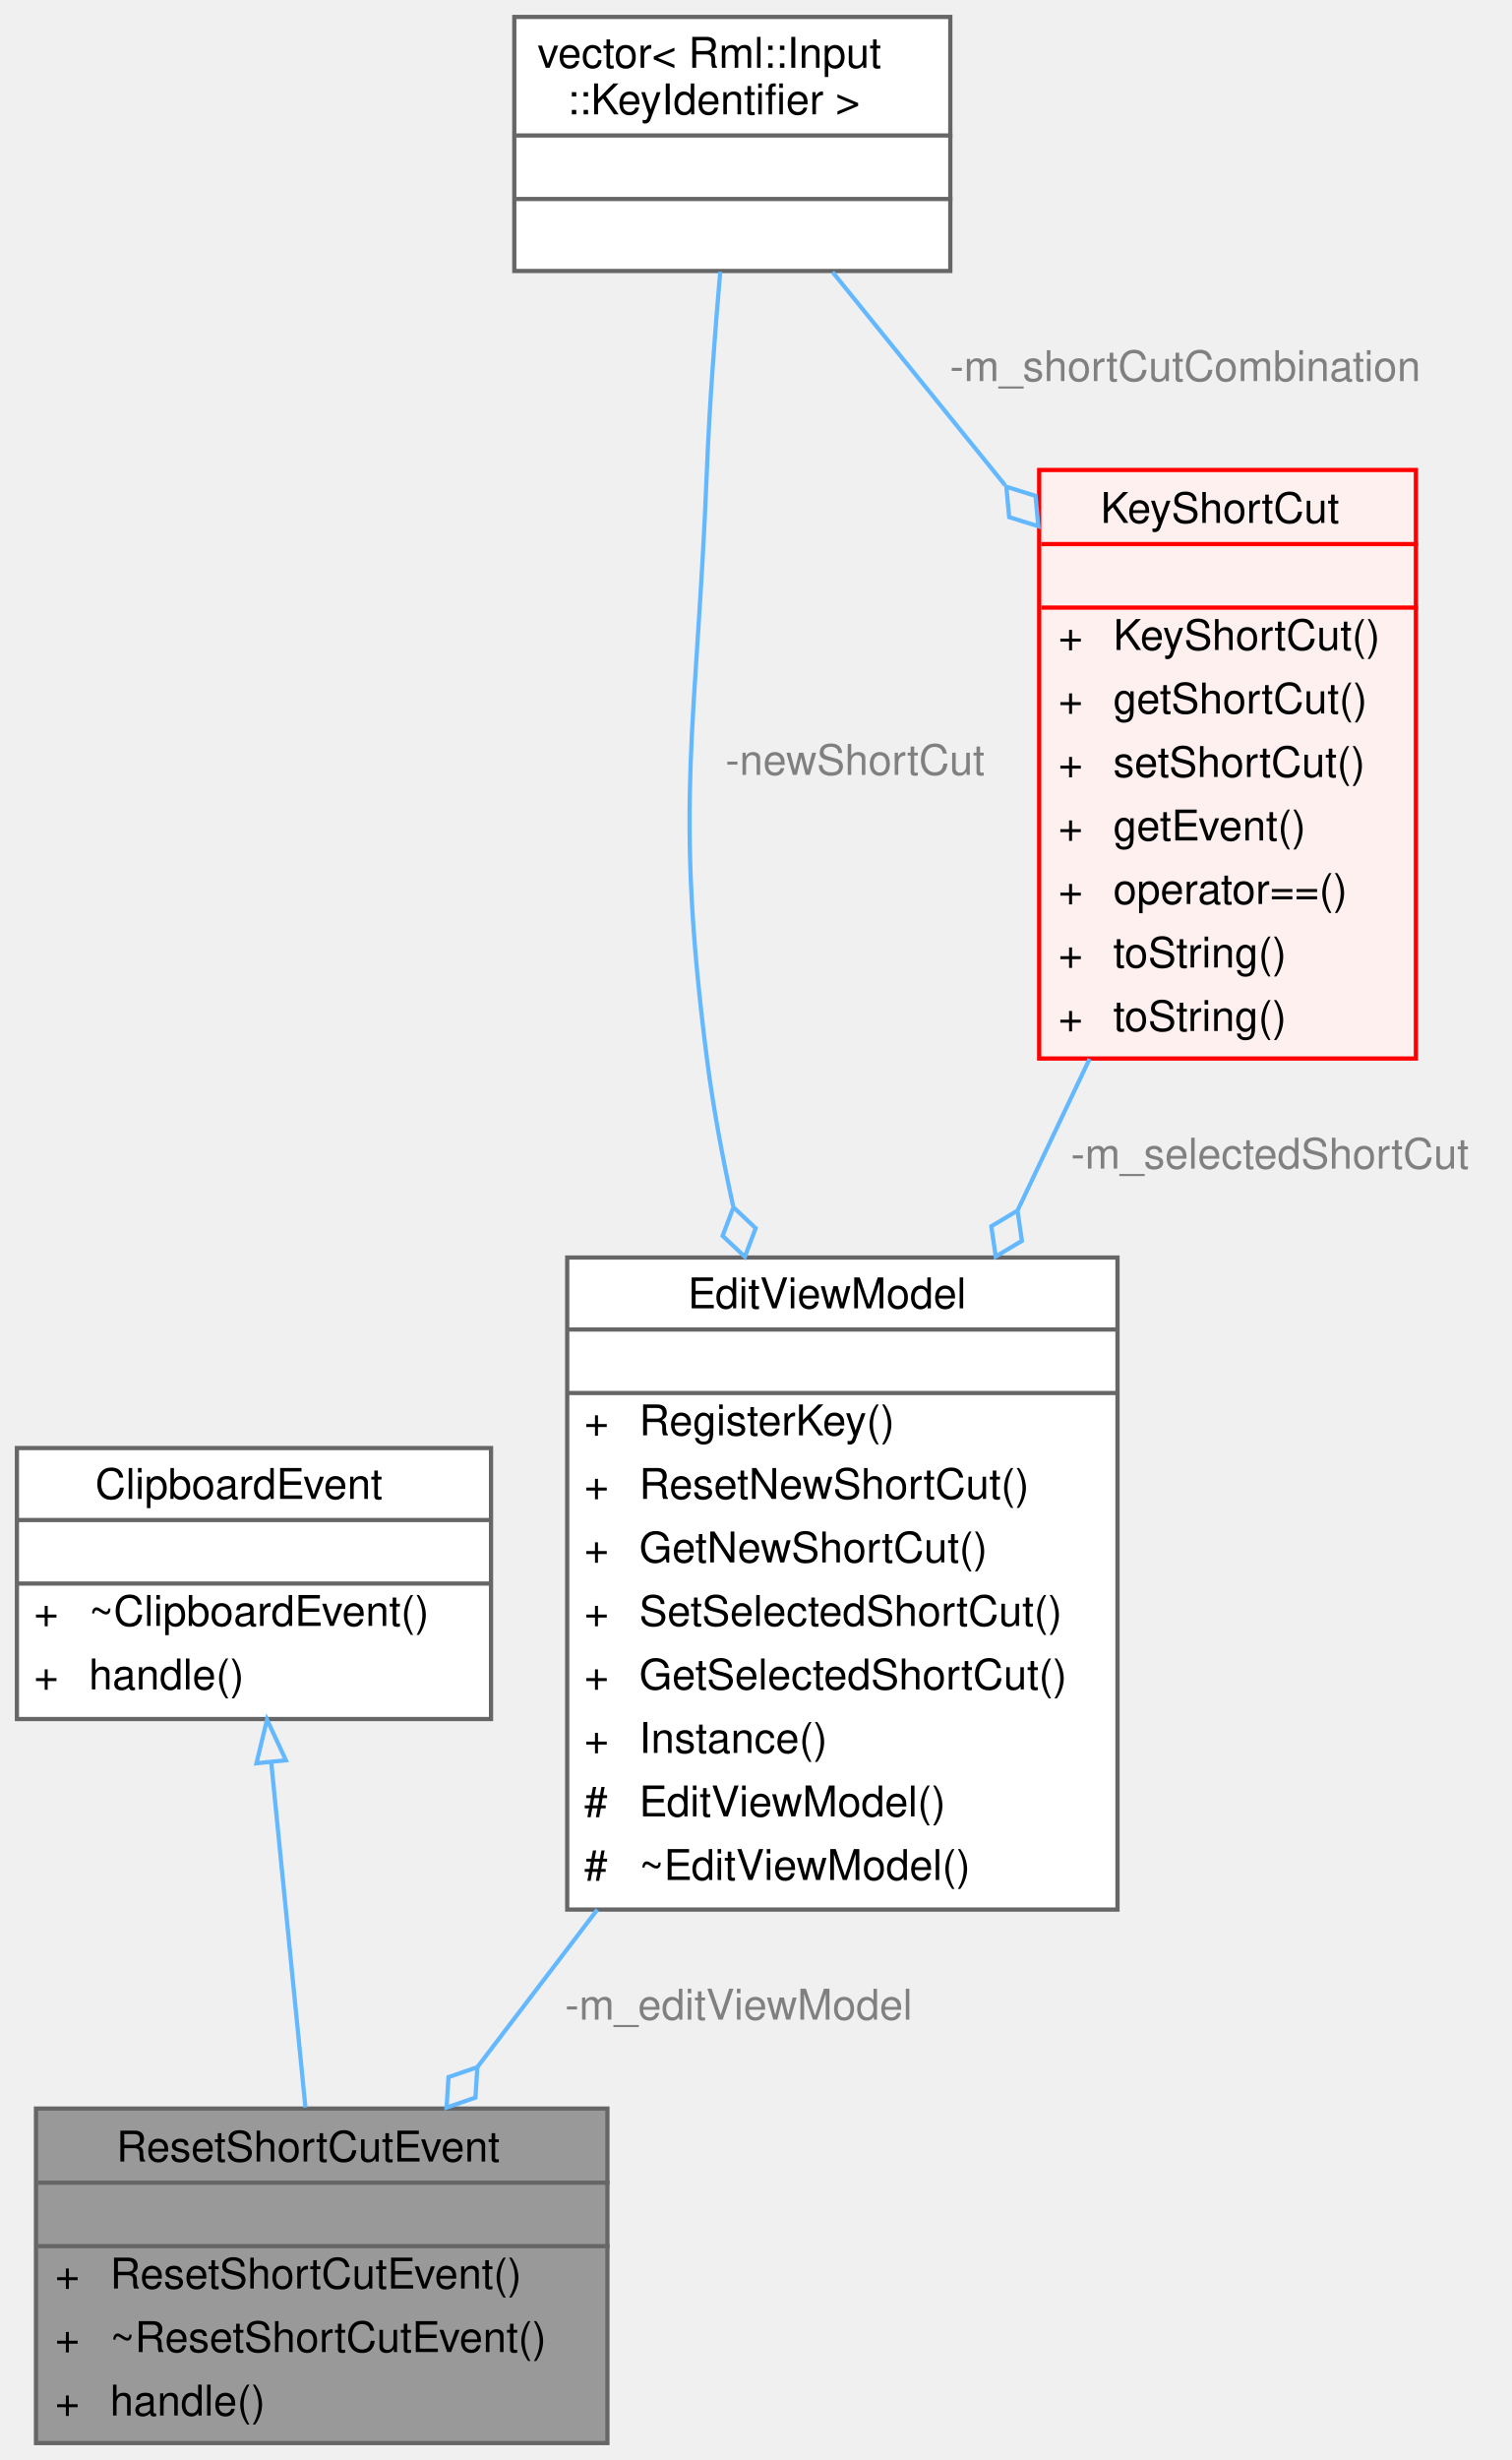
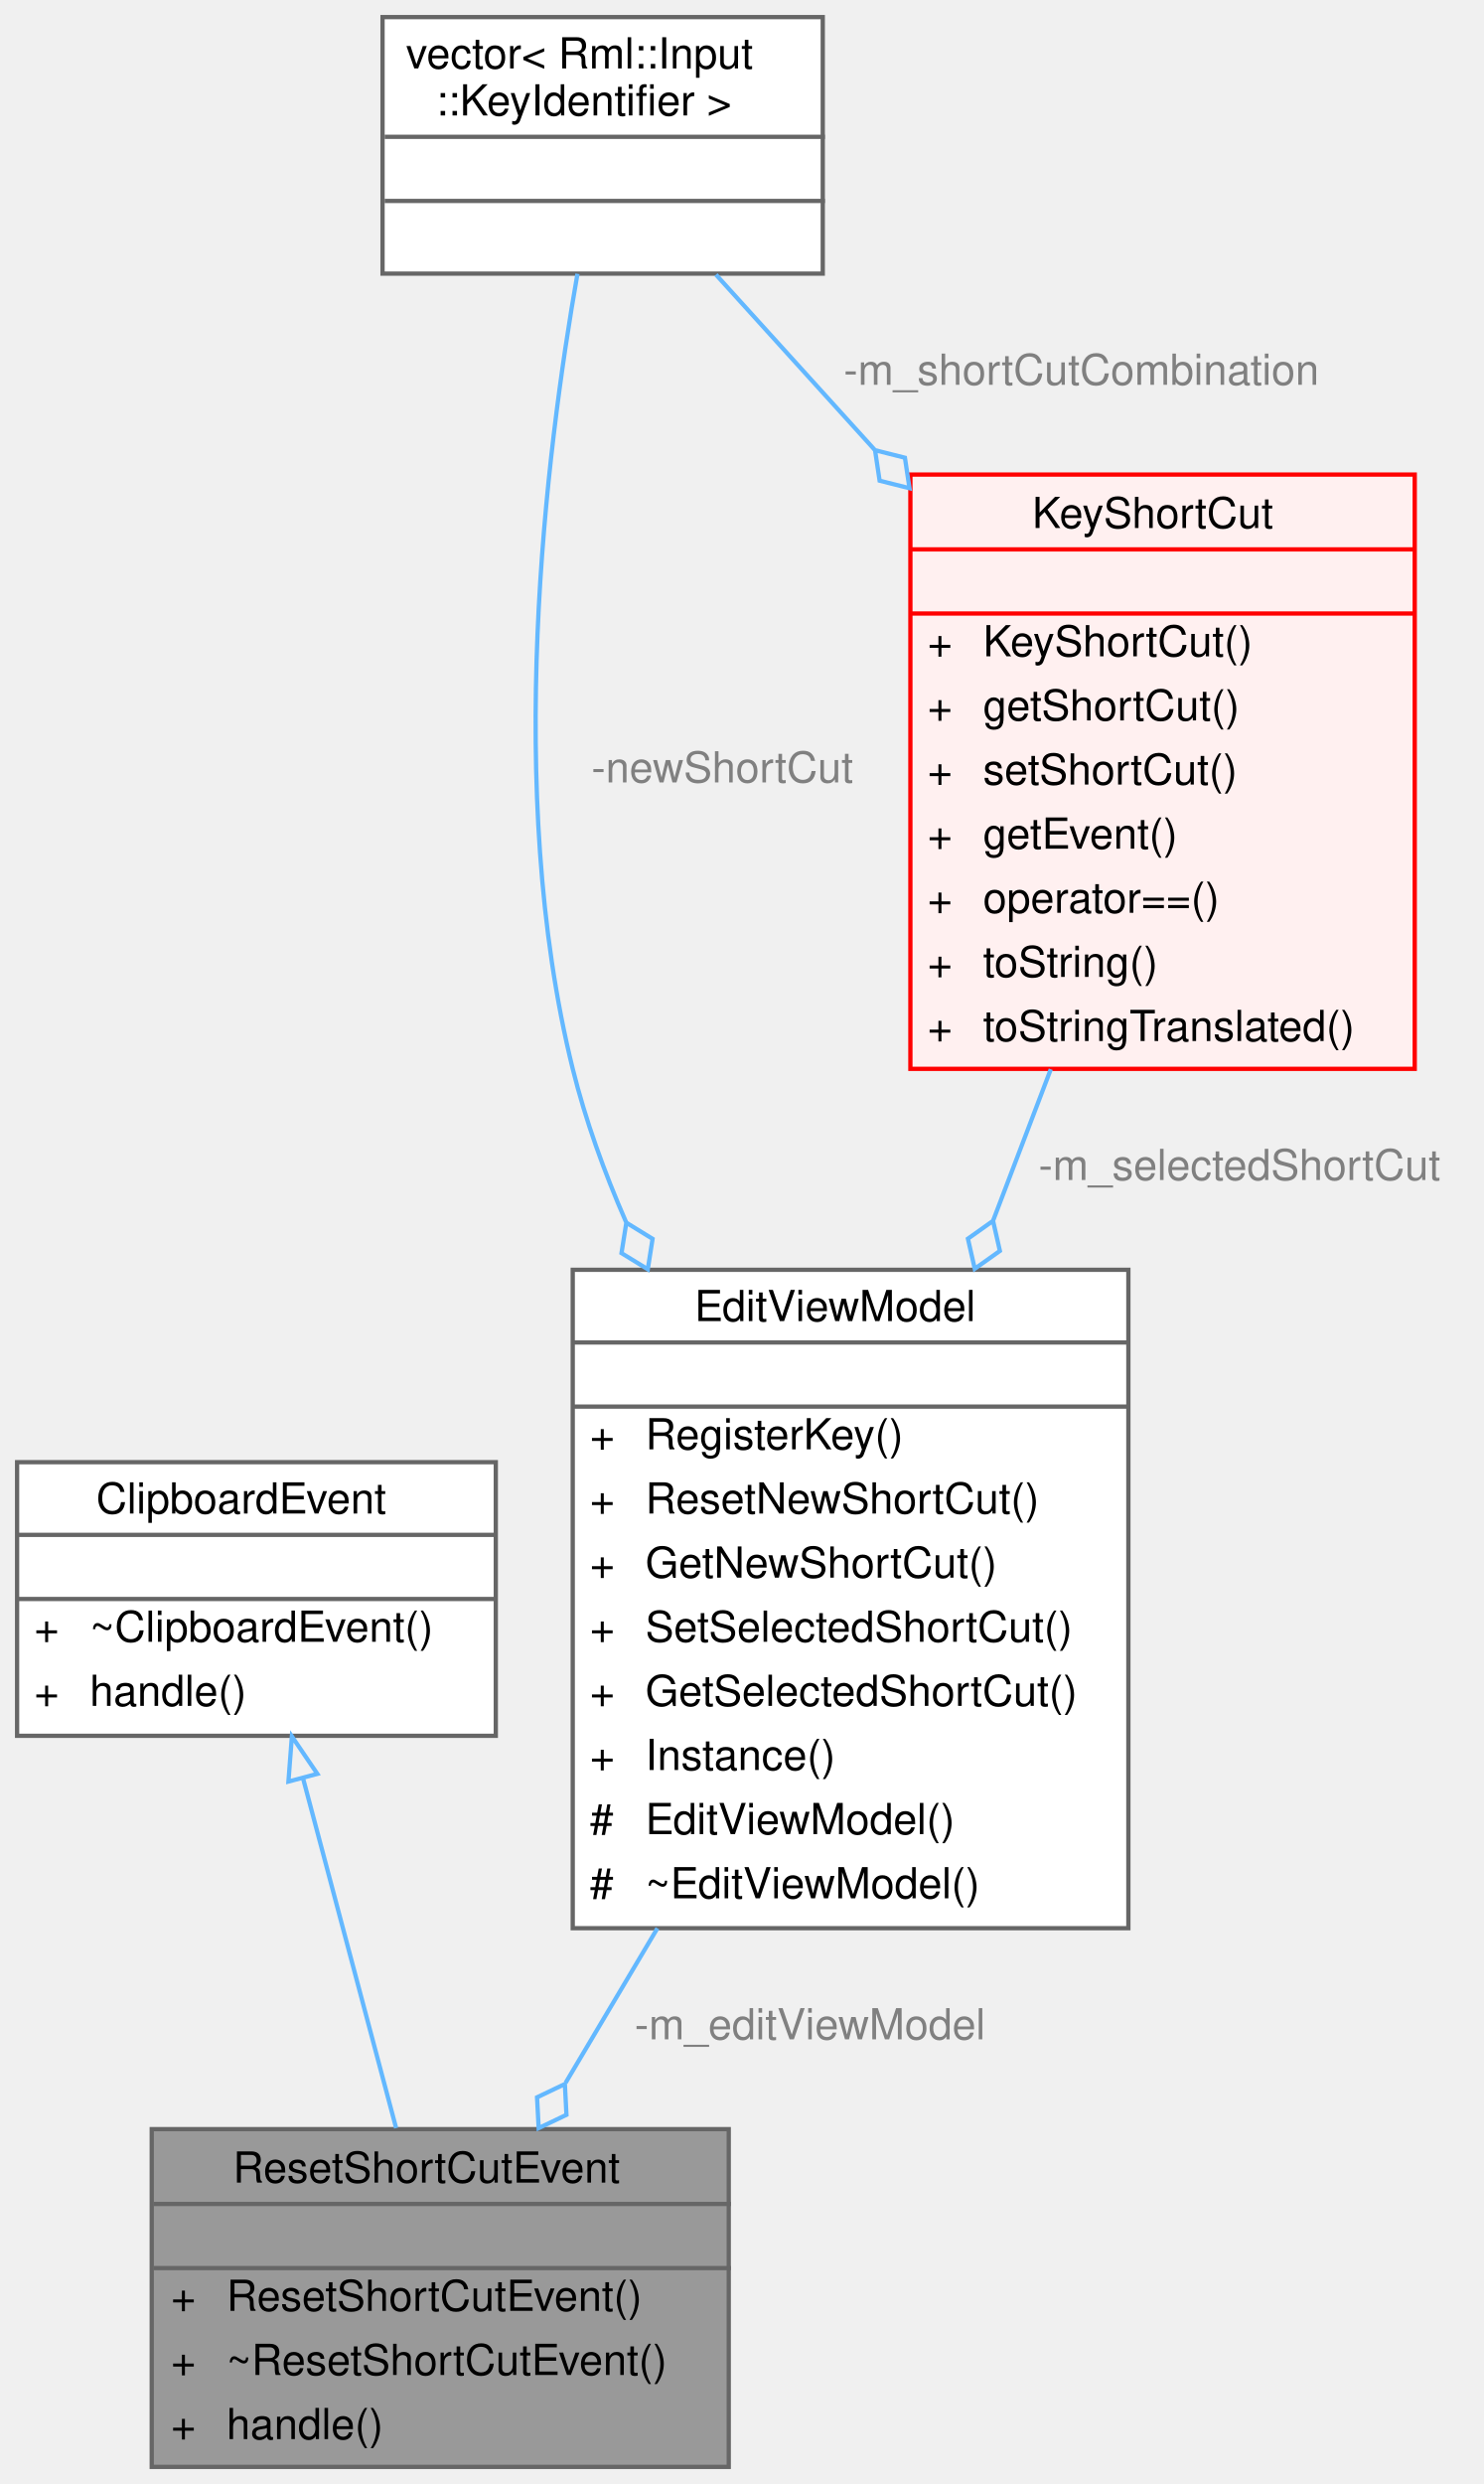
- <svg xmlns="http://www.w3.org/2000/svg" xmlns:xlink="http://www.w3.org/1999/xlink" width="357pt" height="581pt" viewBox="0.00 0.00 357.00 581.00">
+ <svg xmlns="http://www.w3.org/2000/svg" xmlns:xlink="http://www.w3.org/1999/xlink" width="347pt" height="581pt" viewBox="0.00 0.00 347.00 581.00">
  <g id="graph0" class="graph" transform="scale(1 1) rotate(0) translate(4 577)">
    <g id="Node000001" class="node">
      <g id="a_Node000001">
        <a xlink:title=" ">
-           <polygon fill="#999999" stroke="transparent" points="139.5,-79 4.5,-79 4.5,0 139.5,0 139.5,-79" />
-           <text text-anchor="start" x="23.5" y="-66.5" font-family="Helvetica,sans-Serif" font-size="10.00">ResetShortCutEvent</text>
-           <text text-anchor="start" x="70.5" y="-51.5" font-family="Helvetica,sans-Serif" font-size="10.00"> </text>
-           <text text-anchor="start" x="9" y="-36.5" font-family="Helvetica,sans-Serif" font-size="10.00">+</text>
-           <text text-anchor="start" x="22" y="-36.5" font-family="Helvetica,sans-Serif" font-size="10.00">ResetShortCutEvent()</text>
-           <text text-anchor="start" x="9" y="-21.5" font-family="Helvetica,sans-Serif" font-size="10.00">+</text>
-           <text text-anchor="start" x="22" y="-21.5" font-family="Helvetica,sans-Serif" font-size="10.00">~ResetShortCutEvent()</text>
-           <text text-anchor="start" x="9" y="-6.5" font-family="Helvetica,sans-Serif" font-size="10.00">+</text>
-           <text text-anchor="start" x="22" y="-6.5" font-family="Helvetica,sans-Serif" font-size="10.00">handle()</text>
-           <polygon fill="#666666" stroke="#666666" points="5,-61.5 5,-61.5 140,-61.5 140,-61.5 5,-61.5" />
-           <polygon fill="#666666" stroke="#666666" points="5,-46.5 5,-46.5 140,-46.5 140,-46.5 5,-46.5" />
-           <polygon fill="none" stroke="#666666" points="4.5,0 4.5,-79 139.5,-79 139.5,0 4.5,0" />
+           <polygon fill="#999999" stroke="transparent" points="166.5,-79 31.5,-79 31.5,0 166.5,0 166.5,-79" />
+           <text text-anchor="start" x="50.5" y="-66.5" font-family="Helvetica,sans-Serif" font-size="10.00">ResetShortCutEvent</text>
+           <text text-anchor="start" x="97.5" y="-51.5" font-family="Helvetica,sans-Serif" font-size="10.00"> </text>
+           <text text-anchor="start" x="36" y="-36.5" font-family="Helvetica,sans-Serif" font-size="10.00">+</text>
+           <text text-anchor="start" x="49" y="-36.5" font-family="Helvetica,sans-Serif" font-size="10.00">ResetShortCutEvent()</text>
+           <text text-anchor="start" x="36" y="-21.5" font-family="Helvetica,sans-Serif" font-size="10.00">+</text>
+           <text text-anchor="start" x="49" y="-21.5" font-family="Helvetica,sans-Serif" font-size="10.00">~ResetShortCutEvent()</text>
+           <text text-anchor="start" x="36" y="-6.5" font-family="Helvetica,sans-Serif" font-size="10.00">+</text>
+           <text text-anchor="start" x="49" y="-6.5" font-family="Helvetica,sans-Serif" font-size="10.00">handle()</text>
+           <polygon fill="#666666" stroke="#666666" points="32,-61.5 32,-61.5 167,-61.5 167,-61.5 32,-61.5" />
+           <polygon fill="#666666" stroke="#666666" points="32,-46.5 32,-46.5 167,-46.5 167,-46.5 32,-46.5" />
+           <polygon fill="none" stroke="#666666" points="31.5,0 31.5,-79 166.5,-79 166.5,0 31.5,0" />
        </a>
      </g>
    </g>
    <g id="Node000002" class="node">
      <g id="a_Node000002">
        <a xlink:href="classClipboardEvent.html" target="_top" xlink:title=" ">
          <polygon fill="white" stroke="transparent" points="112,-235 0,-235 0,-171 112,-171 112,-235" />
          <text text-anchor="start" x="18.5" y="-223" font-family="Helvetica,sans-Serif" font-size="10.00">ClipboardEvent</text>
          <text text-anchor="start" x="54" y="-208" font-family="Helvetica,sans-Serif" font-size="10.00"> </text>
          <text text-anchor="start" x="4" y="-193" font-family="Helvetica,sans-Serif" font-size="10.00">+</text>
          <text text-anchor="start" x="17" y="-193" font-family="Helvetica,sans-Serif" font-size="10.00">~ClipboardEvent()</text>
          <text text-anchor="start" x="4" y="-178" font-family="Helvetica,sans-Serif" font-size="10.00">+</text>
          <text text-anchor="start" x="17" y="-178" font-family="Helvetica,sans-Serif" font-size="10.00">handle()</text>
          <polygon fill="#666666" stroke="#666666" points="0,-218 0,-218 112,-218 112,-218 0,-218" />
          <polygon fill="#666666" stroke="#666666" points="0,-203 0,-203 112,-203 112,-203 0,-203" />
          <polygon fill="none" stroke="#666666" points="0,-171 0,-235 112,-235 112,-171 0,-171" />
        </a>
      </g>
    </g>
    <g id="edge1_Node000001_Node000002" class="edge">
      <g id="a_edge1_Node000001_Node000002">
        <a xlink:title=" ">
-           <path fill="none" stroke="#63b8ff" d="M60.1,-160.58C62.59,-135.53 65.73,-103.8 68.16,-79.25" />
-           <polygon fill="none" stroke="#63b8ff" points="56.59,-160.56 59.08,-170.86 63.55,-161.25 56.59,-160.56" />
+           <path fill="none" stroke="#63b8ff" d="M66.94,-160.91C73.62,-135.81 82.12,-103.91 88.68,-79.25" />
+           <polygon fill="none" stroke="#63b8ff" points="63.48,-160.3 64.29,-170.86 70.25,-162.1 63.48,-160.3" />
        </a>
      </g>
    </g>
    <g id="Node000003" class="node">
      <g id="a_Node000003">
        <a xlink:href="classEditViewModel.html" target="_top" xlink:title=" ">
          <polygon fill="white" stroke="transparent" points="260,-280 130,-280 130,-126 260,-126 260,-280" />
          <text text-anchor="start" x="158.5" y="-268" font-family="Helvetica,sans-Serif" font-size="10.00">EditViewModel</text>
          <text text-anchor="start" x="193" y="-253" font-family="Helvetica,sans-Serif" font-size="10.00"> </text>
          <text text-anchor="start" x="134" y="-238" font-family="Helvetica,sans-Serif" font-size="10.00">+</text>
          <text text-anchor="start" x="147" y="-238" font-family="Helvetica,sans-Serif" font-size="10.00">RegisterKey()</text>
          <text text-anchor="start" x="134" y="-223" font-family="Helvetica,sans-Serif" font-size="10.00">+</text>
          <text text-anchor="start" x="147" y="-223" font-family="Helvetica,sans-Serif" font-size="10.00">ResetNewShortCut()</text>
          <text text-anchor="start" x="134" y="-208" font-family="Helvetica,sans-Serif" font-size="10.00">+</text>
          <text text-anchor="start" x="147" y="-208" font-family="Helvetica,sans-Serif" font-size="10.00">GetNewShortCut()</text>
          <text text-anchor="start" x="134" y="-193" font-family="Helvetica,sans-Serif" font-size="10.00">+</text>
          <text text-anchor="start" x="147" y="-193" font-family="Helvetica,sans-Serif" font-size="10.00">SetSelectedShortCut()</text>
          <text text-anchor="start" x="134" y="-178" font-family="Helvetica,sans-Serif" font-size="10.00">+</text>
          <text text-anchor="start" x="147" y="-178" font-family="Helvetica,sans-Serif" font-size="10.00">GetSelectedShortCut()</text>
          <text text-anchor="start" x="134" y="-163" font-family="Helvetica,sans-Serif" font-size="10.00">+</text>
          <text text-anchor="start" x="147" y="-163" font-family="Helvetica,sans-Serif" font-size="10.00">Instance()</text>
          <text text-anchor="start" x="134" y="-148" font-family="Helvetica,sans-Serif" font-size="10.00">#</text>
          <text text-anchor="start" x="147" y="-148" font-family="Helvetica,sans-Serif" font-size="10.00">EditViewModel()</text>
          <text text-anchor="start" x="134" y="-133" font-family="Helvetica,sans-Serif" font-size="10.00">#</text>
          <text text-anchor="start" x="147" y="-133" font-family="Helvetica,sans-Serif" font-size="10.00">~EditViewModel()</text>
          <polygon fill="#666666" stroke="#666666" points="130,-263 130,-263 260,-263 260,-263 130,-263" />
          <polygon fill="#666666" stroke="#666666" points="130,-248 130,-248 260,-248 260,-248 130,-248" />
          <polygon fill="none" stroke="#666666" points="130,-126 130,-280 260,-280 260,-126 130,-126" />
        </a>
      </g>
    </g>
    <g id="edge2_Node000001_Node000003" class="edge">
      <g id="a_edge2_Node000001_Node000003">
        <a xlink:title=" ">
-           <path fill="none" stroke="#63b8ff" d="M137.1,-125.98C127.46,-113.32 117.71,-100.51 108.78,-88.8" />
-           <polygon fill="none" stroke="#63b8ff" points="108.77,-88.78 101.96,-86.43 101.5,-79.24 108.32,-81.59 108.77,-88.78" />
+           <path fill="none" stroke="#63b8ff" d="M149.81,-125.98C142.51,-113.7 135.13,-101.28 128.34,-89.85" />
+           <polygon fill="none" stroke="#63b8ff" points="128.16,-89.55 121.65,-86.44 122.03,-79.24 128.53,-82.35 128.16,-89.55" />
        </a>
      </g>
-       <text text-anchor="middle" x="170.5" y="-100" font-family="Helvetica,sans-Serif" font-size="10.00" fill="grey"> -m_editViewModel</text>
+       <text text-anchor="middle" x="185.5" y="-100" font-family="Helvetica,sans-Serif" font-size="10.00" fill="grey"> -m_editViewModel</text>
    </g>
    <g id="Node000004" class="node">
      <g id="a_Node000004">
        <a xlink:title=" ">
-           <polygon fill="white" stroke="transparent" points="220.5,-573 117.5,-573 117.5,-513 220.5,-513 220.5,-573" />
-           <text text-anchor="start" x="123" y="-561" font-family="Helvetica,sans-Serif" font-size="10.00">vector&lt; Rml::Input</text>
-           <text text-anchor="start" x="130" y="-550" font-family="Helvetica,sans-Serif" font-size="10.00">::KeyIdentifier &gt;</text>
-           <text text-anchor="start" x="167.5" y="-535" font-family="Helvetica,sans-Serif" font-size="10.00"> </text>
-           <text text-anchor="start" x="167.5" y="-520" font-family="Helvetica,sans-Serif" font-size="10.00"> </text>
-           <polygon fill="#666666" stroke="#666666" points="118,-545 118,-545 221,-545 221,-545 118,-545" />
-           <polygon fill="#666666" stroke="#666666" points="118,-530 118,-530 221,-530 221,-530 118,-530" />
-           <polygon fill="none" stroke="#666666" points="117.5,-513 117.5,-573 220.5,-573 220.5,-513 117.5,-513" />
+           <polygon fill="white" stroke="transparent" points="188.5,-573 85.5,-573 85.5,-513 188.5,-513 188.5,-573" />
+           <text text-anchor="start" x="91" y="-561" font-family="Helvetica,sans-Serif" font-size="10.00">vector&lt; Rml::Input</text>
+           <text text-anchor="start" x="98" y="-550" font-family="Helvetica,sans-Serif" font-size="10.00">::KeyIdentifier &gt;</text>
+           <text text-anchor="start" x="135.5" y="-535" font-family="Helvetica,sans-Serif" font-size="10.00"> </text>
+           <text text-anchor="start" x="135.5" y="-520" font-family="Helvetica,sans-Serif" font-size="10.00"> </text>
+           <polygon fill="#666666" stroke="#666666" points="86,-545 86,-545 189,-545 189,-545 86,-545" />
+           <polygon fill="#666666" stroke="#666666" points="86,-530 86,-530 189,-530 189,-530 86,-530" />
+           <polygon fill="none" stroke="#666666" points="85.5,-513 85.5,-573 188.5,-573 188.5,-513 85.5,-513" />
        </a>
      </g>
    </g>
    <g id="edge3_Node000003_Node000004" class="edge">
      <g id="a_edge3_Node000003_Node000004">
        <a xlink:title=" ">
-           <path fill="none" stroke="#63b8ff" d="M166.15,-512.8C164.92,-498.68 163.61,-481.47 163,-466 160.57,-404.27 155.16,-388.28 163,-327 164.45,-315.63 166.64,-303.81 169.19,-292.19" />
-           <polygon fill="none" stroke="#63b8ff" points="169.27,-291.87 166.72,-285.12 171.97,-280.18 174.52,-286.92 169.27,-291.87" />
+           <path fill="none" stroke="#63b8ff" d="M131.11,-512.96C123.74,-471.15 113.91,-391.88 130,-327 132.97,-315.01 137.35,-302.9 142.46,-291.2" />
+           <polygon fill="none" stroke="#63b8ff" points="142.54,-291.02 141.41,-283.9 147.56,-280.12 148.68,-287.24 142.54,-291.02" />
        </a>
      </g>
-       <text text-anchor="middle" x="198" y="-394" font-family="Helvetica,sans-Serif" font-size="10.00" fill="grey"> -newShortCut</text>
+       <text text-anchor="middle" x="165" y="-394" font-family="Helvetica,sans-Serif" font-size="10.00" fill="grey"> -newShortCut</text>
    </g>
    <g id="Node000005" class="node">
      <g id="a_Node000005">
        <a xlink:href="classKeyShortCut.html" target="_top" xlink:title=" ">
-           <polygon fill="#fff0f0" stroke="transparent" points="330.5,-466 241.5,-466 241.5,-327 330.5,-327 330.5,-466" />
-           <text text-anchor="start" x="256" y="-453.5" font-family="Helvetica,sans-Serif" font-size="10.00">KeyShortCut</text>
-           <text text-anchor="start" x="284.5" y="-438.5" font-family="Helvetica,sans-Serif" font-size="10.00"> </text>
-           <text text-anchor="start" x="246" y="-423.5" font-family="Helvetica,sans-Serif" font-size="10.00">+</text>
-           <text text-anchor="start" x="259" y="-423.5" font-family="Helvetica,sans-Serif" font-size="10.00">KeyShortCut()</text>
-           <text text-anchor="start" x="246" y="-408.5" font-family="Helvetica,sans-Serif" font-size="10.00">+</text>
-           <text text-anchor="start" x="259" y="-408.5" font-family="Helvetica,sans-Serif" font-size="10.00">getShortCut()</text>
-           <text text-anchor="start" x="246" y="-393.5" font-family="Helvetica,sans-Serif" font-size="10.00">+</text>
-           <text text-anchor="start" x="259" y="-393.5" font-family="Helvetica,sans-Serif" font-size="10.00">setShortCut()</text>
-           <text text-anchor="start" x="246" y="-378.5" font-family="Helvetica,sans-Serif" font-size="10.00">+</text>
-           <text text-anchor="start" x="259" y="-378.5" font-family="Helvetica,sans-Serif" font-size="10.00">getEvent()</text>
-           <text text-anchor="start" x="246" y="-363.5" font-family="Helvetica,sans-Serif" font-size="10.00">+</text>
-           <text text-anchor="start" x="259" y="-363.5" font-family="Helvetica,sans-Serif" font-size="10.00">operator==()</text>
-           <text text-anchor="start" x="246" y="-348.5" font-family="Helvetica,sans-Serif" font-size="10.00">+</text>
-           <text text-anchor="start" x="259" y="-348.5" font-family="Helvetica,sans-Serif" font-size="10.00">toString()</text>
-           <text text-anchor="start" x="246" y="-333.5" font-family="Helvetica,sans-Serif" font-size="10.00">+</text>
-           <text text-anchor="start" x="259" y="-333.5" font-family="Helvetica,sans-Serif" font-size="10.00">toString()</text>
-           <polygon fill="red" stroke="red" points="242,-448.5 242,-448.5 331,-448.5 331,-448.5 242,-448.5" />
-           <polygon fill="red" stroke="red" points="242,-433.5 242,-433.5 331,-433.5 331,-433.5 242,-433.5" />
-           <polygon fill="none" stroke="red" points="241.5,-327 241.5,-466 330.5,-466 330.5,-327 241.5,-327" />
+           <polygon fill="#fff0f0" stroke="transparent" points="327,-466 209,-466 209,-327 327,-327 327,-466" />
+           <text text-anchor="start" x="237.5" y="-453.5" font-family="Helvetica,sans-Serif" font-size="10.00">KeyShortCut</text>
+           <text text-anchor="start" x="266" y="-438.5" font-family="Helvetica,sans-Serif" font-size="10.00"> </text>
+           <text text-anchor="start" x="213" y="-423.5" font-family="Helvetica,sans-Serif" font-size="10.00">+</text>
+           <text text-anchor="start" x="226" y="-423.5" font-family="Helvetica,sans-Serif" font-size="10.00">KeyShortCut()</text>
+           <text text-anchor="start" x="213" y="-408.5" font-family="Helvetica,sans-Serif" font-size="10.00">+</text>
+           <text text-anchor="start" x="226" y="-408.5" font-family="Helvetica,sans-Serif" font-size="10.00">getShortCut()</text>
+           <text text-anchor="start" x="213" y="-393.5" font-family="Helvetica,sans-Serif" font-size="10.00">+</text>
+           <text text-anchor="start" x="226" y="-393.5" font-family="Helvetica,sans-Serif" font-size="10.00">setShortCut()</text>
+           <text text-anchor="start" x="213" y="-378.5" font-family="Helvetica,sans-Serif" font-size="10.00">+</text>
+           <text text-anchor="start" x="226" y="-378.5" font-family="Helvetica,sans-Serif" font-size="10.00">getEvent()</text>
+           <text text-anchor="start" x="213" y="-363.5" font-family="Helvetica,sans-Serif" font-size="10.00">+</text>
+           <text text-anchor="start" x="226" y="-363.5" font-family="Helvetica,sans-Serif" font-size="10.00">operator==()</text>
+           <text text-anchor="start" x="213" y="-348.5" font-family="Helvetica,sans-Serif" font-size="10.00">+</text>
+           <text text-anchor="start" x="226" y="-348.5" font-family="Helvetica,sans-Serif" font-size="10.00">toString()</text>
+           <text text-anchor="start" x="213" y="-333.5" font-family="Helvetica,sans-Serif" font-size="10.00">+</text>
+           <text text-anchor="start" x="226" y="-333.5" font-family="Helvetica,sans-Serif" font-size="10.00">toStringTranslated()</text>
+           <polygon fill="red" stroke="red" points="209,-448.5 209,-448.5 327,-448.5 327,-448.5 209,-448.5" />
+           <polygon fill="red" stroke="red" points="209,-433.5 209,-433.5 327,-433.5 327,-433.5 209,-433.5" />
+           <polygon fill="none" stroke="red" points="209,-327 209,-466 327,-466 327,-327 209,-327" />
        </a>
      </g>
    </g>
    <g id="edge5_Node000005_Node000004" class="edge">
      <g id="a_edge5_Node000005_Node000004">
        <a xlink:title=" ">
-           <path fill="none" stroke="#63b8ff" d="M192.68,-512.76C204.45,-498.22 219.19,-480.02 233.44,-462.41" />
-           <polygon fill="none" stroke="#63b8ff" points="233.74,-462.04 234.41,-454.86 241.3,-452.71 240.63,-459.89 233.74,-462.04" />
+           <path fill="none" stroke="#63b8ff" d="M163.51,-512.76C174.34,-500.81 187.42,-486.39 200.59,-471.85" />
+           <polygon fill="none" stroke="#63b8ff" points="200.73,-471.7 201.8,-464.57 208.79,-462.81 207.72,-469.94 200.73,-471.7" />
        </a>
      </g>
-       <text text-anchor="middle" x="276" y="-487" font-family="Helvetica,sans-Serif" font-size="10.00" fill="grey"> -m_shortCutCombination</text>
+       <text text-anchor="middle" x="249" y="-487" font-family="Helvetica,sans-Serif" font-size="10.00" fill="grey"> -m_shortCutCombination</text>
    </g>
    <g id="edge4_Node000003_Node000005" class="edge">
      <g id="a_edge4_Node000003_Node000005">
        <a xlink:title=" ">
-           <path fill="none" stroke="#63b8ff" d="M253.4,-326.91C247.9,-315.32 242.12,-303.16 236.42,-291.17" />
-           <polygon fill="none" stroke="#63b8ff" points="236.38,-291.08 230.19,-287.38 231.23,-280.24 237.42,-283.94 236.38,-291.08" />
+           <path fill="none" stroke="#63b8ff" d="M241.85,-326.91C237.48,-315.44 232.89,-303.4 228.37,-291.54" />
+           <polygon fill="none" stroke="#63b8ff" points="228.34,-291.45 222.46,-287.27 224.06,-280.24 229.94,-284.42 228.34,-291.45" />
        </a>
      </g>
-       <text text-anchor="middle" x="296" y="-301" font-family="Helvetica,sans-Serif" font-size="10.00" fill="grey"> -m_selectedShortCut</text>
+       <text text-anchor="middle" x="286" y="-301" font-family="Helvetica,sans-Serif" font-size="10.00" fill="grey"> -m_selectedShortCut</text>
    </g>
  </g>
</svg>
